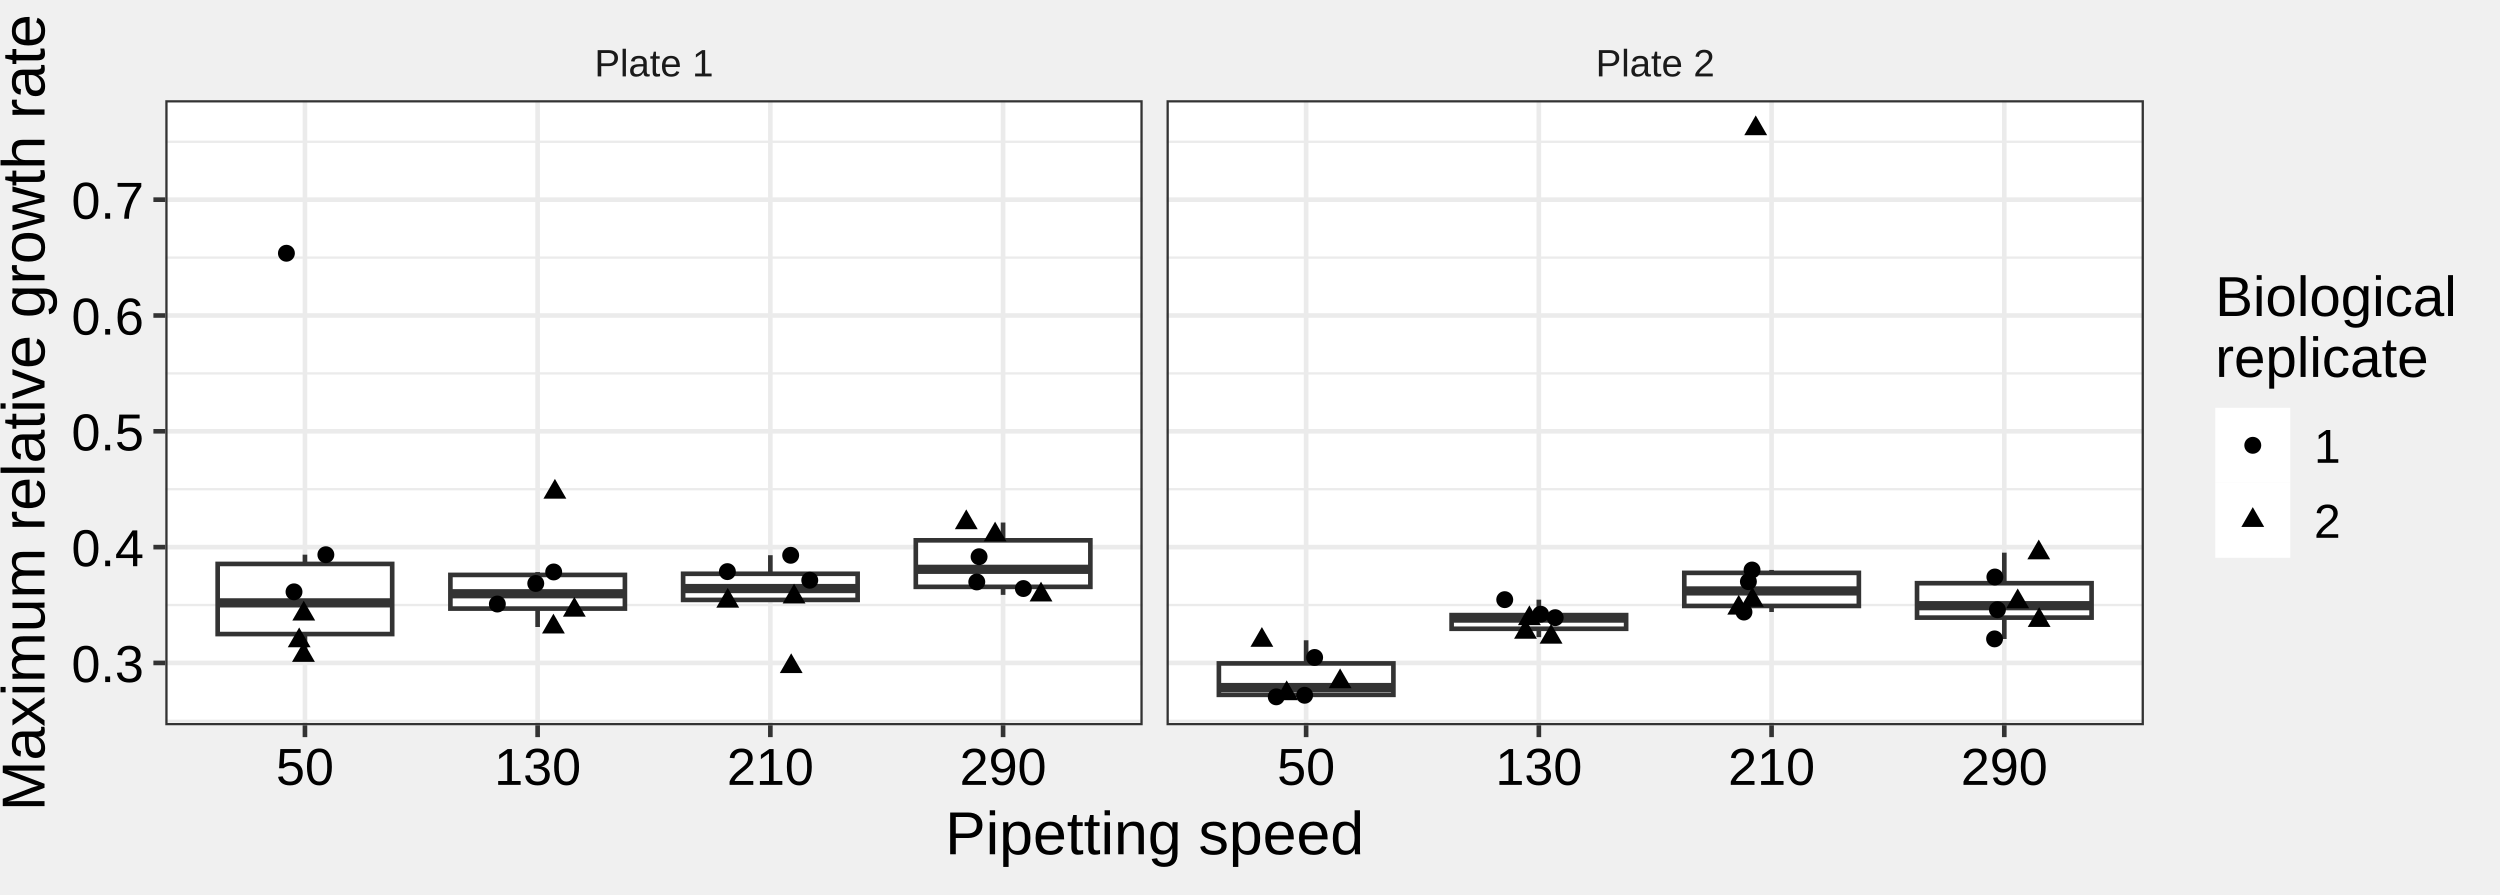
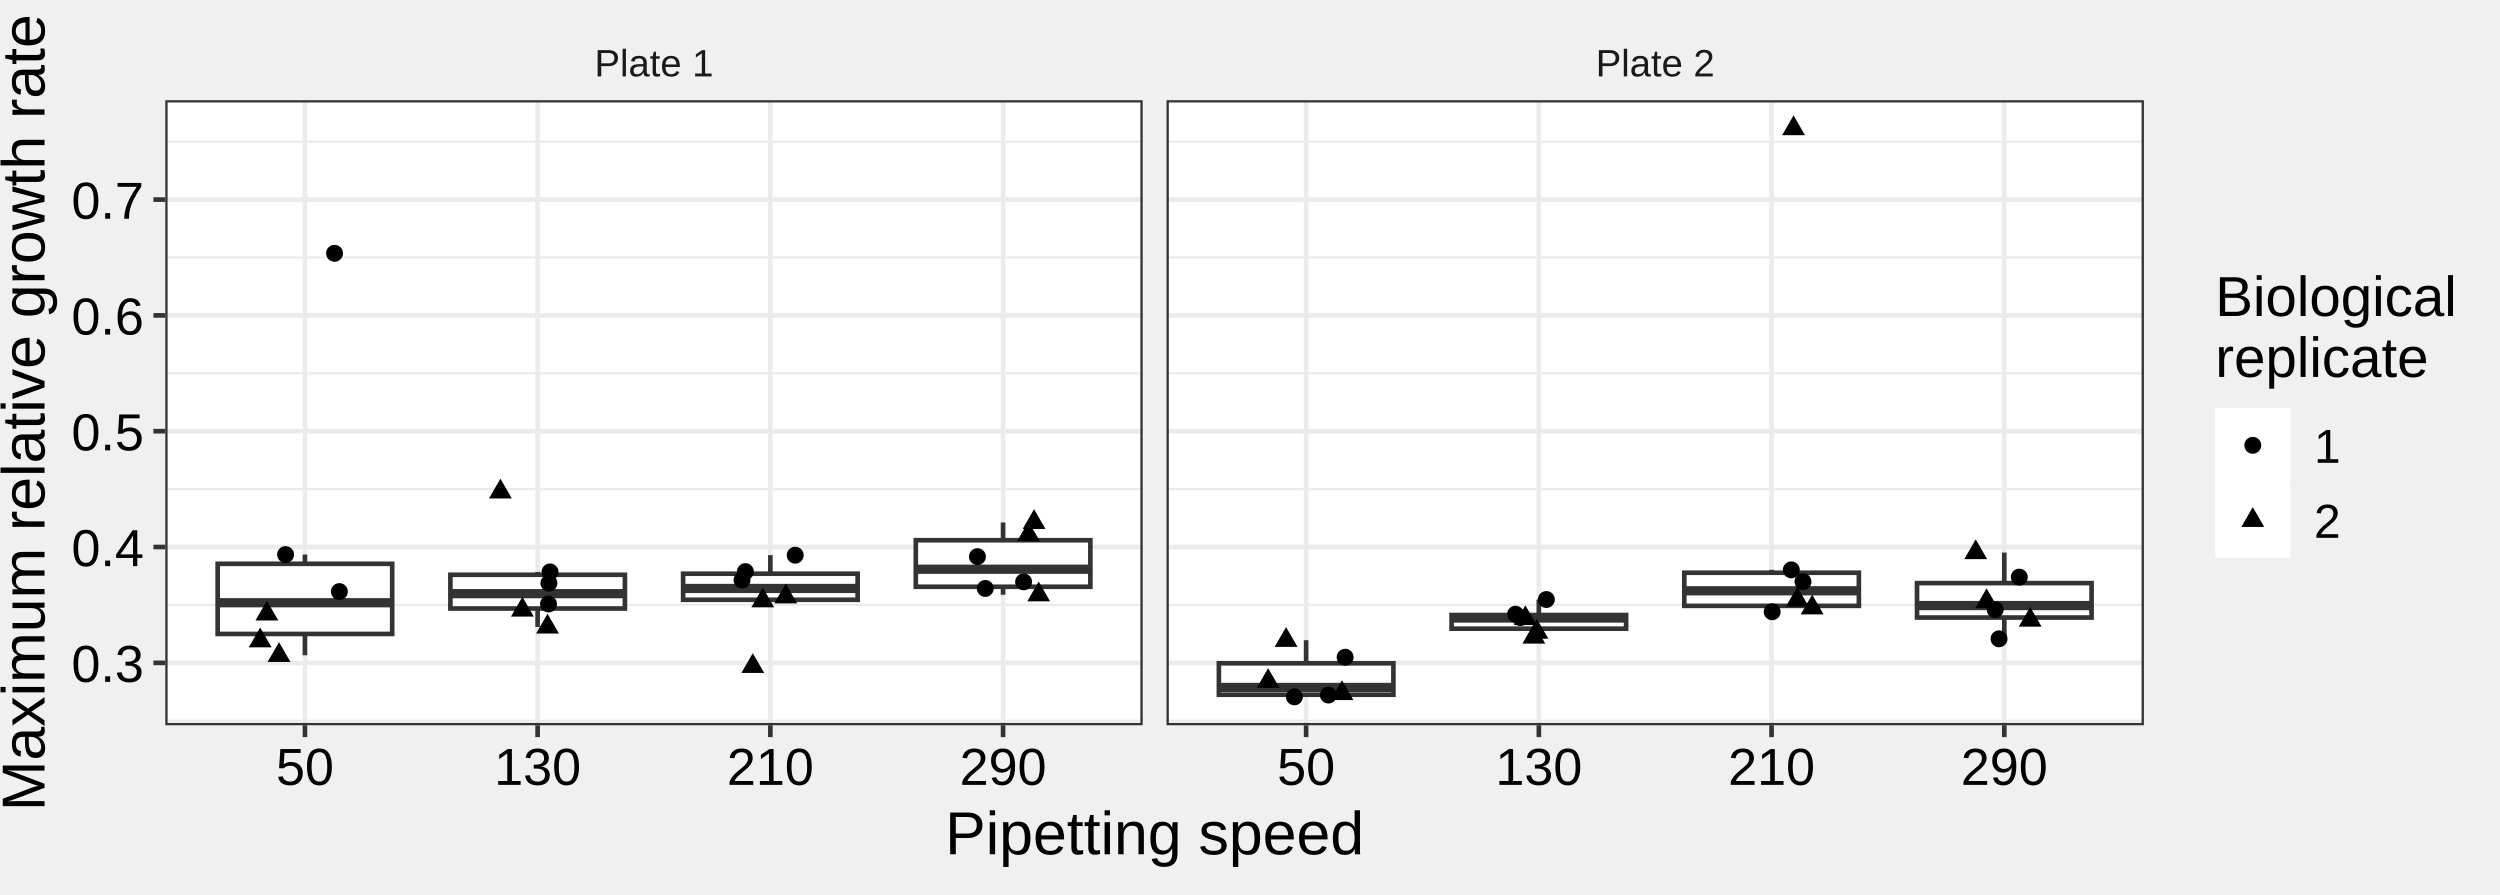
<svg xmlns="http://www.w3.org/2000/svg" class="svglite" width="576.00pt" height="206.00pt" viewBox="0 0 576.00 206.00">
  <defs>
    <style type="text/css">
    .svglite line, .svglite polyline, .svglite polygon, .svglite path, .svglite rect, .svglite circle {
      fill: none;
      stroke: #000000;
      stroke-linecap: round;
      stroke-linejoin: round;
      stroke-miterlimit: 10.00;
    }
    .svglite text {
      white-space: pre;
    }
  </style>
  </defs>
  <rect width="100%" height="100%" style="stroke: none; fill: none;" />
  <defs>
    <clipPath id="cpMC4wMHw1NzYuMDB8MC4wMHwyMDYuMDA=">
      <rect x="0.00" y="0.00" width="576.00" height="206.00" />
    </clipPath>
  </defs>
  <g clip-path="url(#cpMC4wMHw1NzYuMDB8MC4wMHwyMDYuMDA=)">
</g>
  <defs>
    <clipPath id="cpMzguMDh8MjYzLjI4fDIzLjA4fDE2Ny4xMA==">
      <rect x="38.08" y="23.08" width="225.20" height="144.02" />
    </clipPath>
  </defs>
  <g clip-path="url(#cpMzguMDh8MjYzLjI4fDIzLjA4fDE2Ny4xMA==)">
    <rect x="38.08" y="23.08" width="225.20" height="144.02" style="stroke-width: 1.07; stroke: none; fill: #FFFFFF;" />
-     <polyline points="38.08,166.08 263.28,166.08 " style="stroke-width: 0.53; stroke: #EBEBEB; stroke-linecap: butt;" />
-     <polyline points="38.08,139.40 263.28,139.40 " style="stroke-width: 0.53; stroke: #EBEBEB; stroke-linecap: butt;" />
-     <polyline points="38.08,112.71 263.28,112.71 " style="stroke-width: 0.53; stroke: #EBEBEB; stroke-linecap: butt;" />
-     <polyline points="38.08,86.03 263.28,86.03 " style="stroke-width: 0.53; stroke: #EBEBEB; stroke-linecap: butt;" />
-     <polyline points="38.08,59.35 263.28,59.35 " style="stroke-width: 0.53; stroke: #EBEBEB; stroke-linecap: butt;" />
-     <polyline points="38.08,32.66 263.28,32.66 " style="stroke-width: 0.53; stroke: #EBEBEB; stroke-linecap: butt;" />
-     <polyline points="38.08,152.74 263.28,152.74 " style="stroke-width: 1.07; stroke: #EBEBEB; stroke-linecap: butt;" />
-     <polyline points="38.08,126.06 263.28,126.06 " style="stroke-width: 1.07; stroke: #EBEBEB; stroke-linecap: butt;" />
-     <polyline points="38.08,99.37 263.28,99.37 " style="stroke-width: 1.07; stroke: #EBEBEB; stroke-linecap: butt;" />
-     <polyline points="38.08,72.69 263.28,72.69 " style="stroke-width: 1.07; stroke: #EBEBEB; stroke-linecap: butt;" />
-     <polyline points="38.08,46.00 263.28,46.00 " style="stroke-width: 1.07; stroke: #EBEBEB; stroke-linecap: butt;" />
+     <polyline points="38.08,166.06 263.28,166.06 " style="stroke-width: 0.53; stroke: #EBEBEB; stroke-linecap: butt;" />
+     <polyline points="38.08,139.37 263.28,139.37 " style="stroke-width: 0.53; stroke: #EBEBEB; stroke-linecap: butt;" />
+     <polyline points="38.08,112.69 263.28,112.69 " style="stroke-width: 0.53; stroke: #EBEBEB; stroke-linecap: butt;" />
+     <polyline points="38.08,86.01 263.28,86.01 " style="stroke-width: 0.53; stroke: #EBEBEB; stroke-linecap: butt;" />
+     <polyline points="38.08,59.33 263.28,59.33 " style="stroke-width: 0.53; stroke: #EBEBEB; stroke-linecap: butt;" />
+     <polyline points="38.08,32.65 263.28,32.65 " style="stroke-width: 0.53; stroke: #EBEBEB; stroke-linecap: butt;" />
+     <polyline points="38.08,152.72 263.28,152.72 " style="stroke-width: 1.07; stroke: #EBEBEB; stroke-linecap: butt;" />
+     <polyline points="38.08,126.03 263.28,126.03 " style="stroke-width: 1.07; stroke: #EBEBEB; stroke-linecap: butt;" />
+     <polyline points="38.08,99.35 263.28,99.35 " style="stroke-width: 1.07; stroke: #EBEBEB; stroke-linecap: butt;" />
+     <polyline points="38.08,72.67 263.28,72.67 " style="stroke-width: 1.07; stroke: #EBEBEB; stroke-linecap: butt;" />
+     <polyline points="38.08,45.99 263.28,45.99 " style="stroke-width: 1.07; stroke: #EBEBEB; stroke-linecap: butt;" />
    <polyline points="70.26,167.10 70.26,23.08 " style="stroke-width: 1.07; stroke: #EBEBEB; stroke-linecap: butt;" />
    <polyline points="123.87,167.10 123.87,23.08 " style="stroke-width: 1.07; stroke: #EBEBEB; stroke-linecap: butt;" />
    <polyline points="177.49,167.10 177.49,23.08 " style="stroke-width: 1.07; stroke: #EBEBEB; stroke-linecap: butt;" />
    <polyline points="231.11,167.10 231.11,23.08 " style="stroke-width: 1.07; stroke: #EBEBEB; stroke-linecap: butt;" />
-     <line x1="70.26" y1="129.93" x2="70.26" y2="127.79" style="stroke-width: 1.07; stroke: #333333; stroke-linecap: butt;" />
-     <line x1="70.26" y1="146.09" x2="70.26" y2="150.99" style="stroke-width: 1.07; stroke: #333333; stroke-linecap: butt;" />
-     <polygon points="50.15,129.93 50.15,146.09 90.36,146.09 90.36,129.93 50.15,129.93 " style="stroke-width: 1.07; stroke: #333333; stroke-linecap: butt; stroke-linejoin: miter; fill: #FFFFFF;" />
-     <line x1="50.15" y1="138.90" x2="90.36" y2="138.90" style="stroke-width: 2.13; stroke: #333333; stroke-linecap: butt; stroke-linejoin: miter;" />
-     <line x1="123.87" y1="132.46" x2="123.87" y2="131.80" style="stroke-width: 1.07; stroke: #333333; stroke-linecap: butt;" />
-     <line x1="123.87" y1="140.22" x2="123.87" y2="144.46" style="stroke-width: 1.07; stroke: #333333; stroke-linecap: butt;" />
-     <polygon points="103.77,132.46 103.77,140.22 143.98,140.22 143.98,132.46 103.77,132.46 " style="stroke-width: 1.07; stroke: #333333; stroke-linecap: butt; stroke-linejoin: miter; fill: #FFFFFF;" />
-     <line x1="103.77" y1="136.80" x2="143.98" y2="136.80" style="stroke-width: 2.13; stroke: #333333; stroke-linecap: butt; stroke-linejoin: miter;" />
-     <line x1="177.49" y1="132.20" x2="177.49" y2="127.92" style="stroke-width: 1.07; stroke: #333333; stroke-linecap: butt;" />
-     <line x1="177.49" y1="138.22" x2="177.49" y2="138.45" style="stroke-width: 1.07; stroke: #333333; stroke-linecap: butt;" />
-     <polygon points="157.39,132.20 157.39,138.22 197.60,138.22 197.60,132.20 157.39,132.20 " style="stroke-width: 1.07; stroke: #333333; stroke-linecap: butt; stroke-linejoin: miter; fill: #FFFFFF;" />
-     <line x1="157.39" y1="135.60" x2="197.60" y2="135.60" style="stroke-width: 2.13; stroke: #333333; stroke-linecap: butt; stroke-linejoin: miter;" />
-     <line x1="231.11" y1="124.49" x2="231.11" y2="120.39" style="stroke-width: 1.07; stroke: #333333; stroke-linecap: butt;" />
-     <line x1="231.11" y1="135.21" x2="231.11" y2="137.05" style="stroke-width: 1.07; stroke: #333333; stroke-linecap: butt;" />
-     <polygon points="211.00,124.49 211.00,135.21 251.22,135.21 251.22,124.49 211.00,124.49 " style="stroke-width: 1.07; stroke: #333333; stroke-linecap: butt; stroke-linejoin: miter; fill: #FFFFFF;" />
-     <line x1="211.00" y1="131.17" x2="251.22" y2="131.17" style="stroke-width: 2.13; stroke: #333333; stroke-linecap: butt; stroke-linejoin: miter;" />
-     <circle cx="225.05" cy="134.08" r="1.95" style="stroke-width: 0.71; stroke: none; fill: #000000;" />
-     <polygon points="222.63,117.36 225.26,121.92 220.00,121.92 " style="stroke-width: 0.71; stroke: none; fill: #000000;" />
-     <circle cx="235.79" cy="135.60" r="1.95" style="stroke-width: 0.71; stroke: none; fill: #000000;" />
-     <polygon points="229.27,120.18 231.90,124.74 226.64,124.74 " style="stroke-width: 0.71; stroke: none; fill: #000000;" />
-     <circle cx="225.58" cy="128.27" r="1.95" style="stroke-width: 0.71; stroke: none; fill: #000000;" />
-     <polygon points="239.85,134.01 242.48,138.57 237.22,138.57 " style="stroke-width: 0.71; stroke: none; fill: #000000;" />
-     <circle cx="186.57" cy="133.69" r="1.95" style="stroke-width: 0.71; stroke: none; fill: #000000;" />
-     <polygon points="182.95,134.48 185.58,139.04 180.32,139.04 " style="stroke-width: 0.71; stroke: none; fill: #000000;" />
-     <circle cx="167.59" cy="131.70" r="1.95" style="stroke-width: 0.71; stroke: none; fill: #000000;" />
-     <polygon points="182.29,150.52 184.93,155.08 179.66,155.08 " style="stroke-width: 0.71; stroke: none; fill: #000000;" />
-     <circle cx="182.17" cy="127.94" r="1.95" style="stroke-width: 0.71; stroke: none; fill: #000000;" />
-     <polygon points="167.67,135.44 170.30,140.00 165.04,140.00 " style="stroke-width: 0.71; stroke: none; fill: #000000;" />
-     <circle cx="123.44" cy="134.43" r="1.95" style="stroke-width: 0.71; stroke: none; fill: #000000;" />
-     <polygon points="127.85,110.33 130.48,114.89 125.21,114.89 " style="stroke-width: 0.71; stroke: none; fill: #000000;" />
-     <circle cx="114.59" cy="139.17" r="1.95" style="stroke-width: 0.71; stroke: none; fill: #000000;" />
-     <polygon points="127.51,141.39 130.14,145.95 124.88,145.95 " style="stroke-width: 0.71; stroke: none; fill: #000000;" />
-     <circle cx="127.57" cy="131.78" r="1.95" style="stroke-width: 0.71; stroke: none; fill: #000000;" />
-     <polygon points="132.33,137.52 134.96,142.08 129.70,142.08 " style="stroke-width: 0.71; stroke: none; fill: #000000;" />
-     <circle cx="75.08" cy="127.81" r="1.95" style="stroke-width: 0.71; stroke: none; fill: #000000;" />
-     <polygon points="69.92,147.93 72.55,152.49 67.28,152.49 " style="stroke-width: 0.71; stroke: none; fill: #000000;" />
-     <circle cx="67.74" cy="136.36" r="1.95" style="stroke-width: 0.71; stroke: none; fill: #000000;" />
-     <polygon points="69.98,138.41 72.62,142.97 67.35,142.97 " style="stroke-width: 0.71; stroke: none; fill: #000000;" />
-     <circle cx="65.99" cy="58.35" r="1.95" style="stroke-width: 0.71; stroke: none; fill: #000000;" />
-     <polygon points="68.93,144.57 71.56,149.13 66.30,149.13 " style="stroke-width: 0.71; stroke: none; fill: #000000;" />
+     <line x1="70.26" y1="129.90" x2="70.26" y2="127.77" style="stroke-width: 1.07; stroke: #333333; stroke-linecap: butt;" />
+     <line x1="70.26" y1="146.06" x2="70.26" y2="150.97" style="stroke-width: 1.07; stroke: #333333; stroke-linecap: butt;" />
+     <polygon points="50.15,129.90 50.15,146.06 90.36,146.06 90.36,129.90 50.15,129.90 " style="stroke-width: 1.07; stroke: #333333; stroke-linecap: butt; stroke-linejoin: miter; fill: #FFFFFF;" />
+     <line x1="50.15" y1="138.87" x2="90.36" y2="138.87" style="stroke-width: 2.13; stroke: #333333; stroke-linecap: butt; stroke-linejoin: miter;" />
+     <line x1="123.87" y1="132.43" x2="123.87" y2="131.78" style="stroke-width: 1.07; stroke: #333333; stroke-linecap: butt;" />
+     <line x1="123.87" y1="140.20" x2="123.87" y2="144.44" style="stroke-width: 1.07; stroke: #333333; stroke-linecap: butt;" />
+     <polygon points="103.77,132.43 103.77,140.20 143.98,140.20 143.98,132.43 103.77,132.43 " style="stroke-width: 1.07; stroke: #333333; stroke-linecap: butt; stroke-linejoin: miter; fill: #FFFFFF;" />
+     <line x1="103.77" y1="136.78" x2="143.98" y2="136.78" style="stroke-width: 2.13; stroke: #333333; stroke-linecap: butt; stroke-linejoin: miter;" />
+     <line x1="177.49" y1="132.18" x2="177.49" y2="127.90" style="stroke-width: 1.07; stroke: #333333; stroke-linecap: butt;" />
+     <line x1="177.49" y1="138.19" x2="177.49" y2="138.43" style="stroke-width: 1.07; stroke: #333333; stroke-linecap: butt;" />
+     <polygon points="157.39,132.18 157.39,138.19 197.60,138.19 197.60,132.18 157.39,132.18 " style="stroke-width: 1.07; stroke: #333333; stroke-linecap: butt; stroke-linejoin: miter; fill: #FFFFFF;" />
+     <line x1="157.39" y1="135.58" x2="197.60" y2="135.58" style="stroke-width: 2.13; stroke: #333333; stroke-linecap: butt; stroke-linejoin: miter;" />
+     <line x1="231.11" y1="124.47" x2="231.11" y2="120.37" style="stroke-width: 1.07; stroke: #333333; stroke-linecap: butt;" />
+     <line x1="231.11" y1="135.19" x2="231.11" y2="137.03" style="stroke-width: 1.07; stroke: #333333; stroke-linecap: butt;" />
+     <polygon points="211.00,124.47 211.00,135.19 251.22,135.19 251.22,124.47 211.00,124.47 " style="stroke-width: 1.07; stroke: #333333; stroke-linecap: butt; stroke-linejoin: miter; fill: #FFFFFF;" />
+     <line x1="211.00" y1="131.15" x2="251.22" y2="131.15" style="stroke-width: 2.13; stroke: #333333; stroke-linecap: butt; stroke-linejoin: miter;" />
+     <circle cx="235.84" cy="134.06" r="1.95" style="stroke-width: 0.71; stroke: none; fill: #000000;" />
+     <polygon points="238.25,117.32 240.88,121.88 235.62,121.88 " style="stroke-width: 0.71; stroke: none; fill: #000000;" />
+     <circle cx="227.01" cy="135.58" r="1.95" style="stroke-width: 0.71; stroke: none; fill: #000000;" />
+     <polygon points="236.96,120.15 239.59,124.71 234.33,124.71 " style="stroke-width: 0.71; stroke: none; fill: #000000;" />
+     <circle cx="225.20" cy="128.25" r="1.95" style="stroke-width: 0.71; stroke: none; fill: #000000;" />
+     <polygon points="239.31,133.99 241.94,138.55 236.68,138.55 " style="stroke-width: 0.71; stroke: none; fill: #000000;" />
+     <circle cx="170.96" cy="133.65" r="1.95" style="stroke-width: 0.71; stroke: none; fill: #000000;" />
+     <polygon points="181.03,134.47 183.66,139.03 178.40,139.03 " style="stroke-width: 0.71; stroke: none; fill: #000000;" />
+     <circle cx="171.74" cy="131.70" r="1.95" style="stroke-width: 0.71; stroke: none; fill: #000000;" />
+     <polygon points="173.44,150.49 176.07,155.05 170.81,155.05 " style="stroke-width: 0.71; stroke: none; fill: #000000;" />
+     <circle cx="183.22" cy="127.92" r="1.95" style="stroke-width: 0.71; stroke: none; fill: #000000;" />
+     <polygon points="175.74,135.37 178.38,139.93 173.11,139.93 " style="stroke-width: 0.71; stroke: none; fill: #000000;" />
+     <circle cx="126.47" cy="134.36" r="1.95" style="stroke-width: 0.71; stroke: none; fill: #000000;" />
+     <polygon points="115.30,110.29 117.93,114.85 112.66,114.85 " style="stroke-width: 0.71; stroke: none; fill: #000000;" />
+     <circle cx="126.38" cy="139.16" r="1.95" style="stroke-width: 0.71; stroke: none; fill: #000000;" />
+     <polygon points="126.15,141.40 128.78,145.96 123.52,145.96 " style="stroke-width: 0.71; stroke: none; fill: #000000;" />
+     <circle cx="126.73" cy="131.77" r="1.95" style="stroke-width: 0.71; stroke: none; fill: #000000;" />
+     <polygon points="120.37,137.50 123.00,142.06 117.73,142.06 " style="stroke-width: 0.71; stroke: none; fill: #000000;" />
+     <circle cx="65.80" cy="127.78" r="1.95" style="stroke-width: 0.71; stroke: none; fill: #000000;" />
+     <polygon points="64.29,147.95 66.92,152.51 61.65,152.51 " style="stroke-width: 0.71; stroke: none; fill: #000000;" />
+     <circle cx="78.19" cy="136.30" r="1.95" style="stroke-width: 0.71; stroke: none; fill: #000000;" />
+     <polygon points="61.49,138.40 64.12,142.96 58.86,142.96 " style="stroke-width: 0.71; stroke: none; fill: #000000;" />
+     <circle cx="77.08" cy="58.36" r="1.95" style="stroke-width: 0.71; stroke: none; fill: #000000;" />
+     <polygon points="59.95,144.58 62.58,149.14 57.32,149.14 " style="stroke-width: 0.71; stroke: none; fill: #000000;" />
    <rect x="38.08" y="23.08" width="225.20" height="144.02" style="stroke-width: 1.07; stroke: #333333;" />
  </g>
  <g clip-path="url(#cpMC4wMHw1NzYuMDB8MC4wMHwyMDYuMDA=)">
</g>
  <defs>
    <clipPath id="cpMjY4Ljc2fDQ5My45NnwyMy4wOHwxNjcuMTA=">
      <rect x="268.76" y="23.08" width="225.20" height="144.02" />
    </clipPath>
  </defs>
  <g clip-path="url(#cpMjY4Ljc2fDQ5My45NnwyMy4wOHwxNjcuMTA=)">
    <rect x="268.76" y="23.08" width="225.20" height="144.02" style="stroke-width: 1.07; stroke: none; fill: #FFFFFF;" />
-     <polyline points="268.76,166.08 493.96,166.08 " style="stroke-width: 0.53; stroke: #EBEBEB; stroke-linecap: butt;" />
-     <polyline points="268.76,139.40 493.96,139.40 " style="stroke-width: 0.53; stroke: #EBEBEB; stroke-linecap: butt;" />
-     <polyline points="268.76,112.71 493.96,112.71 " style="stroke-width: 0.53; stroke: #EBEBEB; stroke-linecap: butt;" />
-     <polyline points="268.76,86.03 493.96,86.03 " style="stroke-width: 0.53; stroke: #EBEBEB; stroke-linecap: butt;" />
-     <polyline points="268.76,59.35 493.96,59.35 " style="stroke-width: 0.53; stroke: #EBEBEB; stroke-linecap: butt;" />
-     <polyline points="268.76,32.66 493.96,32.66 " style="stroke-width: 0.53; stroke: #EBEBEB; stroke-linecap: butt;" />
-     <polyline points="268.76,152.74 493.96,152.74 " style="stroke-width: 1.07; stroke: #EBEBEB; stroke-linecap: butt;" />
-     <polyline points="268.76,126.06 493.96,126.06 " style="stroke-width: 1.07; stroke: #EBEBEB; stroke-linecap: butt;" />
-     <polyline points="268.76,99.37 493.96,99.37 " style="stroke-width: 1.07; stroke: #EBEBEB; stroke-linecap: butt;" />
-     <polyline points="268.76,72.69 493.96,72.69 " style="stroke-width: 1.07; stroke: #EBEBEB; stroke-linecap: butt;" />
-     <polyline points="268.76,46.00 493.96,46.00 " style="stroke-width: 1.07; stroke: #EBEBEB; stroke-linecap: butt;" />
+     <polyline points="268.76,166.06 493.96,166.06 " style="stroke-width: 0.53; stroke: #EBEBEB; stroke-linecap: butt;" />
+     <polyline points="268.76,139.37 493.96,139.37 " style="stroke-width: 0.53; stroke: #EBEBEB; stroke-linecap: butt;" />
+     <polyline points="268.76,112.69 493.96,112.69 " style="stroke-width: 0.53; stroke: #EBEBEB; stroke-linecap: butt;" />
+     <polyline points="268.76,86.01 493.96,86.01 " style="stroke-width: 0.53; stroke: #EBEBEB; stroke-linecap: butt;" />
+     <polyline points="268.76,59.33 493.96,59.33 " style="stroke-width: 0.53; stroke: #EBEBEB; stroke-linecap: butt;" />
+     <polyline points="268.76,32.65 493.96,32.65 " style="stroke-width: 0.53; stroke: #EBEBEB; stroke-linecap: butt;" />
+     <polyline points="268.76,152.72 493.96,152.72 " style="stroke-width: 1.07; stroke: #EBEBEB; stroke-linecap: butt;" />
+     <polyline points="268.76,126.03 493.96,126.03 " style="stroke-width: 1.07; stroke: #EBEBEB; stroke-linecap: butt;" />
+     <polyline points="268.76,99.35 493.96,99.35 " style="stroke-width: 1.07; stroke: #EBEBEB; stroke-linecap: butt;" />
+     <polyline points="268.76,72.67 493.96,72.67 " style="stroke-width: 1.07; stroke: #EBEBEB; stroke-linecap: butt;" />
+     <polyline points="268.76,45.99 493.96,45.99 " style="stroke-width: 1.07; stroke: #EBEBEB; stroke-linecap: butt;" />
    <polyline points="300.93,167.10 300.93,23.08 " style="stroke-width: 1.07; stroke: #EBEBEB; stroke-linecap: butt;" />
    <polyline points="354.55,167.10 354.55,23.08 " style="stroke-width: 1.07; stroke: #EBEBEB; stroke-linecap: butt;" />
    <polyline points="408.17,167.10 408.17,23.08 " style="stroke-width: 1.07; stroke: #EBEBEB; stroke-linecap: butt;" />
    <polyline points="461.79,167.10 461.79,23.08 " style="stroke-width: 1.07; stroke: #EBEBEB; stroke-linecap: butt;" />
-     <line x1="300.93" y1="152.85" x2="300.93" y2="147.52" style="stroke-width: 1.07; stroke: #333333; stroke-linecap: butt;" />
-     <line x1="300.93" y1="160.09" x2="300.93" y2="160.55" style="stroke-width: 1.07; stroke: #333333; stroke-linecap: butt;" />
-     <polygon points="280.83,152.85 280.83,160.09 321.04,160.09 321.04,152.85 280.83,152.85 " style="stroke-width: 1.07; stroke: #333333; stroke-linecap: butt; stroke-linejoin: miter; fill: #FFFFFF;" />
-     <line x1="280.83" y1="158.41" x2="321.04" y2="158.41" style="stroke-width: 2.13; stroke: #333333; stroke-linecap: butt; stroke-linejoin: miter;" />
-     <line x1="354.55" y1="141.72" x2="354.55" y2="138.17" style="stroke-width: 1.07; stroke: #333333; stroke-linecap: butt;" />
-     <line x1="354.55" y1="144.87" x2="354.55" y2="146.79" style="stroke-width: 1.07; stroke: #333333; stroke-linecap: butt;" />
-     <polygon points="334.45,141.72 334.45,144.87 374.66,144.87 374.66,141.72 334.45,141.72 " style="stroke-width: 1.07; stroke: #333333; stroke-linecap: butt; stroke-linejoin: miter; fill: #FFFFFF;" />
-     <line x1="334.45" y1="142.41" x2="374.66" y2="142.41" style="stroke-width: 2.13; stroke: #333333; stroke-linecap: butt; stroke-linejoin: miter;" />
-     <line x1="408.17" y1="131.99" x2="408.17" y2="131.31" style="stroke-width: 1.07; stroke: #333333; stroke-linecap: butt;" />
-     <line x1="408.17" y1="139.61" x2="408.17" y2="141.00" style="stroke-width: 1.07; stroke: #333333; stroke-linecap: butt;" />
-     <polygon points="388.06,131.99 388.06,139.61 428.28,139.61 428.28,131.99 388.06,131.99 " style="stroke-width: 1.07; stroke: #333333; stroke-linecap: butt; stroke-linejoin: miter; fill: #FFFFFF;" />
-     <line x1="388.06" y1="136.15" x2="428.28" y2="136.15" style="stroke-width: 2.13; stroke: #333333; stroke-linecap: butt; stroke-linejoin: miter;" />
-     <line x1="461.79" y1="134.37" x2="461.79" y2="127.34" style="stroke-width: 1.07; stroke: #333333; stroke-linecap: butt;" />
-     <line x1="461.79" y1="142.30" x2="461.79" y2="147.23" style="stroke-width: 1.07; stroke: #333333; stroke-linecap: butt;" />
-     <polygon points="441.68,134.37 441.68,142.30 481.90,142.30 481.90,134.37 441.68,134.37 " style="stroke-width: 1.07; stroke: #333333; stroke-linecap: butt; stroke-linejoin: miter; fill: #FFFFFF;" />
-     <line x1="441.68" y1="139.55" x2="481.90" y2="139.55" style="stroke-width: 2.13; stroke: #333333; stroke-linecap: butt; stroke-linejoin: miter;" />
-     <polygon points="296.45,156.76 299.08,161.32 293.82,161.32 " style="stroke-width: 0.71; stroke: none; fill: #000000;" />
-     <circle cx="302.89" cy="151.48" r="1.95" style="stroke-width: 0.71; stroke: none; fill: #000000;" />
-     <polygon points="290.74,144.47 293.37,149.03 288.10,149.03 " style="stroke-width: 0.71; stroke: none; fill: #000000;" />
-     <circle cx="300.59" cy="160.19" r="1.95" style="stroke-width: 0.71; stroke: none; fill: #000000;" />
-     <polygon points="308.76,154.00 311.40,158.56 306.13,158.56 " style="stroke-width: 0.71; stroke: none; fill: #000000;" />
-     <circle cx="294.05" cy="160.55" r="1.95" style="stroke-width: 0.71; stroke: none; fill: #000000;" />
-     <polygon points="351.47,142.61 354.10,147.17 348.84,147.17 " style="stroke-width: 0.71; stroke: none; fill: #000000;" />
-     <circle cx="346.69" cy="138.16" r="1.95" style="stroke-width: 0.71; stroke: none; fill: #000000;" />
-     <polygon points="357.37,143.74 360.00,148.30 354.73,148.30 " style="stroke-width: 0.71; stroke: none; fill: #000000;" />
-     <circle cx="354.96" cy="141.51" r="1.95" style="stroke-width: 0.71; stroke: none; fill: #000000;" />
-     <polygon points="352.37,139.47 355.01,144.03 349.74,144.03 " style="stroke-width: 0.71; stroke: none; fill: #000000;" />
-     <circle cx="358.32" cy="142.31" r="1.95" style="stroke-width: 0.71; stroke: none; fill: #000000;" />
-     <polygon points="400.60,137.04 403.24,141.60 397.97,141.60 " style="stroke-width: 0.71; stroke: none; fill: #000000;" />
-     <circle cx="402.83" cy="134.01" r="1.95" style="stroke-width: 0.71; stroke: none; fill: #000000;" />
-     <polygon points="404.52,26.59 407.15,31.15 401.88,31.15 " style="stroke-width: 0.71; stroke: none; fill: #000000;" />
-     <circle cx="403.67" cy="131.33" r="1.95" style="stroke-width: 0.71; stroke: none; fill: #000000;" />
-     <polygon points="403.75,135.24 406.38,139.80 401.12,139.80 " style="stroke-width: 0.71; stroke: none; fill: #000000;" />
-     <circle cx="401.81" cy="141.02" r="1.95" style="stroke-width: 0.71; stroke: none; fill: #000000;" />
-     <polygon points="469.82,139.89 472.45,144.45 467.19,144.45 " style="stroke-width: 0.71; stroke: none; fill: #000000;" />
-     <circle cx="460.21" cy="140.48" r="1.95" style="stroke-width: 0.71; stroke: none; fill: #000000;" />
-     <polygon points="464.88,135.58 467.51,140.14 462.24,140.14 " style="stroke-width: 0.71; stroke: none; fill: #000000;" />
-     <circle cx="459.55" cy="147.20" r="1.95" style="stroke-width: 0.71; stroke: none; fill: #000000;" />
-     <polygon points="469.73,124.31 472.36,128.87 467.10,128.87 " style="stroke-width: 0.71; stroke: none; fill: #000000;" />
-     <circle cx="459.62" cy="132.94" r="1.95" style="stroke-width: 0.71; stroke: none; fill: #000000;" />
+     <line x1="300.93" y1="152.82" x2="300.93" y2="147.50" style="stroke-width: 1.07; stroke: #333333; stroke-linecap: butt;" />
+     <line x1="300.93" y1="160.07" x2="300.93" y2="160.53" style="stroke-width: 1.07; stroke: #333333; stroke-linecap: butt;" />
+     <polygon points="280.83,152.82 280.83,160.07 321.04,160.07 321.04,152.82 280.83,152.82 " style="stroke-width: 1.07; stroke: #333333; stroke-linecap: butt; stroke-linejoin: miter; fill: #FFFFFF;" />
+     <line x1="280.83" y1="158.39" x2="321.04" y2="158.39" style="stroke-width: 2.13; stroke: #333333; stroke-linecap: butt; stroke-linejoin: miter;" />
+     <line x1="354.55" y1="141.70" x2="354.55" y2="138.14" style="stroke-width: 1.07; stroke: #333333; stroke-linecap: butt;" />
+     <line x1="354.55" y1="144.85" x2="354.55" y2="146.77" style="stroke-width: 1.07; stroke: #333333; stroke-linecap: butt;" />
+     <polygon points="334.45,141.70 334.45,144.85 374.66,144.85 374.66,141.70 334.45,141.70 " style="stroke-width: 1.07; stroke: #333333; stroke-linecap: butt; stroke-linejoin: miter; fill: #FFFFFF;" />
+     <line x1="334.45" y1="142.39" x2="374.66" y2="142.39" style="stroke-width: 2.13; stroke: #333333; stroke-linecap: butt; stroke-linejoin: miter;" />
+     <line x1="408.17" y1="131.96" x2="408.17" y2="131.28" style="stroke-width: 1.07; stroke: #333333; stroke-linecap: butt;" />
+     <line x1="408.17" y1="139.59" x2="408.17" y2="140.97" style="stroke-width: 1.07; stroke: #333333; stroke-linecap: butt;" />
+     <polygon points="388.06,131.96 388.06,139.59 428.28,139.59 428.28,131.96 388.06,131.96 " style="stroke-width: 1.07; stroke: #333333; stroke-linecap: butt; stroke-linejoin: miter; fill: #FFFFFF;" />
+     <line x1="388.06" y1="136.12" x2="428.28" y2="136.12" style="stroke-width: 2.13; stroke: #333333; stroke-linecap: butt; stroke-linejoin: miter;" />
+     <line x1="461.79" y1="134.35" x2="461.79" y2="127.32" style="stroke-width: 1.07; stroke: #333333; stroke-linecap: butt;" />
+     <line x1="461.79" y1="142.28" x2="461.79" y2="147.20" style="stroke-width: 1.07; stroke: #333333; stroke-linecap: butt;" />
+     <polygon points="441.68,134.35 441.68,142.28 481.90,142.28 481.90,134.35 441.68,134.35 " style="stroke-width: 1.07; stroke: #333333; stroke-linecap: butt; stroke-linejoin: miter; fill: #FFFFFF;" />
+     <line x1="441.68" y1="139.52" x2="481.90" y2="139.52" style="stroke-width: 2.13; stroke: #333333; stroke-linecap: butt; stroke-linejoin: miter;" />
+     <polygon points="309.19,156.74 311.82,161.30 306.55,161.30 " style="stroke-width: 0.71; stroke: none; fill: #000000;" />
+     <circle cx="309.92" cy="151.43" r="1.95" style="stroke-width: 0.71; stroke: none; fill: #000000;" />
+     <polygon points="296.31,144.48 298.95,149.04 293.68,149.04 " style="stroke-width: 0.71; stroke: none; fill: #000000;" />
+     <circle cx="306.06" cy="160.14" r="1.95" style="stroke-width: 0.71; stroke: none; fill: #000000;" />
+     <polygon points="292.18,153.94 294.81,158.50 289.55,158.50 " style="stroke-width: 0.71; stroke: none; fill: #000000;" />
+     <circle cx="298.23" cy="160.55" r="1.95" style="stroke-width: 0.71; stroke: none; fill: #000000;" />
+     <polygon points="354.11,142.61 356.75,147.17 351.48,147.17 " style="stroke-width: 0.71; stroke: none; fill: #000000;" />
+     <circle cx="356.28" cy="138.13" r="1.95" style="stroke-width: 0.71; stroke: none; fill: #000000;" />
+     <polygon points="353.40,143.73 356.03,148.29 350.77,148.29 " style="stroke-width: 0.71; stroke: none; fill: #000000;" />
+     <circle cx="349.18" cy="141.51" r="1.95" style="stroke-width: 0.71; stroke: none; fill: #000000;" />
+     <polygon points="351.44,139.46 354.07,144.02 348.81,144.02 " style="stroke-width: 0.71; stroke: none; fill: #000000;" />
+     <circle cx="350.29" cy="142.29" r="1.95" style="stroke-width: 0.71; stroke: none; fill: #000000;" />
+     <polygon points="417.53,136.99 420.16,141.55 414.89,141.55 " style="stroke-width: 0.71; stroke: none; fill: #000000;" />
+     <circle cx="415.41" cy="134.02" r="1.95" style="stroke-width: 0.71; stroke: none; fill: #000000;" />
+     <polygon points="413.24,26.59 415.87,31.15 410.60,31.15 " style="stroke-width: 0.71; stroke: none; fill: #000000;" />
+     <circle cx="412.72" cy="131.30" r="1.95" style="stroke-width: 0.71; stroke: none; fill: #000000;" />
+     <polygon points="414.09,135.19 416.73,139.75 411.46,139.75 " style="stroke-width: 0.71; stroke: none; fill: #000000;" />
+     <circle cx="408.31" cy="140.95" r="1.95" style="stroke-width: 0.71; stroke: none; fill: #000000;" />
+     <polygon points="467.75,139.83 470.38,144.39 465.11,144.39 " style="stroke-width: 0.71; stroke: none; fill: #000000;" />
+     <circle cx="459.68" cy="140.45" r="1.95" style="stroke-width: 0.71; stroke: none; fill: #000000;" />
+     <polygon points="457.71,135.55 460.35,140.11 455.08,140.11 " style="stroke-width: 0.71; stroke: none; fill: #000000;" />
+     <circle cx="460.58" cy="147.18" r="1.95" style="stroke-width: 0.71; stroke: none; fill: #000000;" />
+     <polygon points="455.21,124.27 457.84,128.83 452.57,128.83 " style="stroke-width: 0.71; stroke: none; fill: #000000;" />
+     <circle cx="465.25" cy="132.97" r="1.95" style="stroke-width: 0.71; stroke: none; fill: #000000;" />
    <rect x="268.76" y="23.08" width="225.20" height="144.02" style="stroke-width: 1.07; stroke: #333333;" />
  </g>
  <g clip-path="url(#cpMC4wMHw1NzYuMDB8MC4wMHwyMDYuMDA=)">
</g>
  <defs>
    <clipPath id="cpMzguMDh8MjYzLjI4fDUuNjd8MjMuMDg=">
      <rect x="38.08" y="5.67" width="225.20" height="17.41" />
    </clipPath>
  </defs>
  <g clip-path="url(#cpMzguMDh8MjYzLjI4fDUuNjd8MjMuMDg=)">
    <text x="150.68" y="17.60" text-anchor="middle" style="font-size: 8.80px;fill: #1A1A1A; font-family: &quot;Liberation Sans&quot;;" textLength="28.07px" lengthAdjust="spacingAndGlyphs">Plate 1</text>
  </g>
  <g clip-path="url(#cpMC4wMHw1NzYuMDB8MC4wMHwyMDYuMDA=)">
</g>
  <defs>
    <clipPath id="cpMjY4Ljc2fDQ5My45Nnw1LjY3fDIzLjA4">
      <rect x="268.76" y="5.67" width="225.20" height="17.41" />
    </clipPath>
  </defs>
  <g clip-path="url(#cpMjY4Ljc2fDQ5My45Nnw1LjY3fDIzLjA4)">
    <text x="381.36" y="17.60" text-anchor="middle" style="font-size: 8.80px;fill: #1A1A1A; font-family: &quot;Liberation Sans&quot;;" textLength="28.07px" lengthAdjust="spacingAndGlyphs">Plate 2</text>
  </g>
  <g clip-path="url(#cpMC4wMHw1NzYuMDB8MC4wMHwyMDYuMDA=)">
    <polyline points="70.26,169.84 70.26,167.10 " style="stroke-width: 1.07; stroke: #333333; stroke-linecap: butt;" />
    <polyline points="123.87,169.84 123.87,167.10 " style="stroke-width: 1.07; stroke: #333333; stroke-linecap: butt;" />
    <polyline points="177.49,169.84 177.49,167.10 " style="stroke-width: 1.07; stroke: #333333; stroke-linecap: butt;" />
    <polyline points="231.11,169.84 231.11,167.10 " style="stroke-width: 1.07; stroke: #333333; stroke-linecap: butt;" />
    <text x="70.26" y="180.83" text-anchor="middle" style="font-size: 12.00px; font-family: &quot;Liberation Sans&quot;;" textLength="13.32px" lengthAdjust="spacingAndGlyphs">50</text>
    <text x="123.87" y="180.83" text-anchor="middle" style="font-size: 12.00px; font-family: &quot;Liberation Sans&quot;;" textLength="19.98px" lengthAdjust="spacingAndGlyphs">130</text>
    <text x="177.49" y="180.83" text-anchor="middle" style="font-size: 12.00px; font-family: &quot;Liberation Sans&quot;;" textLength="19.98px" lengthAdjust="spacingAndGlyphs">210</text>
    <text x="231.11" y="180.83" text-anchor="middle" style="font-size: 12.00px; font-family: &quot;Liberation Sans&quot;;" textLength="19.98px" lengthAdjust="spacingAndGlyphs">290</text>
    <polyline points="300.93,169.84 300.93,167.10 " style="stroke-width: 1.07; stroke: #333333; stroke-linecap: butt;" />
    <polyline points="354.55,169.84 354.55,167.10 " style="stroke-width: 1.07; stroke: #333333; stroke-linecap: butt;" />
    <polyline points="408.17,169.84 408.17,167.10 " style="stroke-width: 1.07; stroke: #333333; stroke-linecap: butt;" />
    <polyline points="461.79,169.84 461.79,167.10 " style="stroke-width: 1.07; stroke: #333333; stroke-linecap: butt;" />
    <text x="300.93" y="180.83" text-anchor="middle" style="font-size: 12.00px; font-family: &quot;Liberation Sans&quot;;" textLength="13.32px" lengthAdjust="spacingAndGlyphs">50</text>
    <text x="354.55" y="180.83" text-anchor="middle" style="font-size: 12.00px; font-family: &quot;Liberation Sans&quot;;" textLength="19.98px" lengthAdjust="spacingAndGlyphs">130</text>
    <text x="408.17" y="180.83" text-anchor="middle" style="font-size: 12.00px; font-family: &quot;Liberation Sans&quot;;" textLength="19.98px" lengthAdjust="spacingAndGlyphs">210</text>
    <text x="461.79" y="180.83" text-anchor="middle" style="font-size: 12.00px; font-family: &quot;Liberation Sans&quot;;" textLength="19.98px" lengthAdjust="spacingAndGlyphs">290</text>
-     <text x="33.15" y="157.14" text-anchor="end" style="font-size: 12.00px; font-family: &quot;Liberation Sans&quot;;" textLength="16.65px" lengthAdjust="spacingAndGlyphs">0.3</text>
-     <text x="33.15" y="130.45" text-anchor="end" style="font-size: 12.00px; font-family: &quot;Liberation Sans&quot;;" textLength="16.65px" lengthAdjust="spacingAndGlyphs">0.4</text>
-     <text x="33.15" y="103.77" text-anchor="end" style="font-size: 12.00px; font-family: &quot;Liberation Sans&quot;;" textLength="16.65px" lengthAdjust="spacingAndGlyphs">0.5</text>
-     <text x="33.15" y="77.09" text-anchor="end" style="font-size: 12.00px; font-family: &quot;Liberation Sans&quot;;" textLength="16.65px" lengthAdjust="spacingAndGlyphs">0.6</text>
-     <text x="33.15" y="50.40" text-anchor="end" style="font-size: 12.00px; font-family: &quot;Liberation Sans&quot;;" textLength="16.65px" lengthAdjust="spacingAndGlyphs">0.7</text>
-     <polyline points="35.34,152.74 38.08,152.74 " style="stroke-width: 1.07; stroke: #333333; stroke-linecap: butt;" />
-     <polyline points="35.34,126.06 38.08,126.06 " style="stroke-width: 1.07; stroke: #333333; stroke-linecap: butt;" />
-     <polyline points="35.34,99.37 38.08,99.37 " style="stroke-width: 1.07; stroke: #333333; stroke-linecap: butt;" />
-     <polyline points="35.34,72.69 38.08,72.69 " style="stroke-width: 1.07; stroke: #333333; stroke-linecap: butt;" />
-     <polyline points="35.34,46.00 38.08,46.00 " style="stroke-width: 1.07; stroke: #333333; stroke-linecap: butt;" />
+     <text x="33.15" y="157.11" text-anchor="end" style="font-size: 12.00px; font-family: &quot;Liberation Sans&quot;;" textLength="16.65px" lengthAdjust="spacingAndGlyphs">0.3</text>
+     <text x="33.15" y="130.43" text-anchor="end" style="font-size: 12.00px; font-family: &quot;Liberation Sans&quot;;" textLength="16.65px" lengthAdjust="spacingAndGlyphs">0.4</text>
+     <text x="33.15" y="103.75" text-anchor="end" style="font-size: 12.00px; font-family: &quot;Liberation Sans&quot;;" textLength="16.65px" lengthAdjust="spacingAndGlyphs">0.5</text>
+     <text x="33.15" y="77.07" text-anchor="end" style="font-size: 12.00px; font-family: &quot;Liberation Sans&quot;;" textLength="16.65px" lengthAdjust="spacingAndGlyphs">0.6</text>
+     <text x="33.15" y="50.39" text-anchor="end" style="font-size: 12.00px; font-family: &quot;Liberation Sans&quot;;" textLength="16.65px" lengthAdjust="spacingAndGlyphs">0.7</text>
+     <polyline points="35.34,152.72 38.08,152.72 " style="stroke-width: 1.07; stroke: #333333; stroke-linecap: butt;" />
+     <polyline points="35.34,126.03 38.08,126.03 " style="stroke-width: 1.07; stroke: #333333; stroke-linecap: butt;" />
+     <polyline points="35.34,99.35 38.08,99.35 " style="stroke-width: 1.07; stroke: #333333; stroke-linecap: butt;" />
+     <polyline points="35.34,72.67 38.08,72.67 " style="stroke-width: 1.07; stroke: #333333; stroke-linecap: butt;" />
+     <polyline points="35.34,45.99 38.08,45.99 " style="stroke-width: 1.07; stroke: #333333; stroke-linecap: butt;" />
    <text x="266.02" y="196.83" text-anchor="middle" style="font-size: 14.00px; font-family: &quot;Liberation Sans&quot;;" textLength="102.56px" lengthAdjust="spacingAndGlyphs">Pipetting speed</text>
    <text transform="translate(10.26,95.09) rotate(-90)" text-anchor="middle" style="font-size: 14.00px; font-family: &quot;Liberation Sans&quot;;" textLength="196.29px" lengthAdjust="spacingAndGlyphs">Maximum relative growth rate</text>
    <text x="510.40" y="72.81" style="font-size: 13.00px; font-family: &quot;Liberation Sans&quot;;" textLength="60.12px" lengthAdjust="spacingAndGlyphs">Biological</text>
    <text x="510.40" y="86.85" style="font-size: 13.00px; font-family: &quot;Liberation Sans&quot;;" textLength="56.54px" lengthAdjust="spacingAndGlyphs"> replicate</text>
    <rect x="510.40" y="93.96" width="17.28" height="17.28" style="stroke-width: 1.07; stroke: none; fill: #FFFFFF;" />
    <circle cx="519.04" cy="102.60" r="1.95" style="stroke-width: 0.71; stroke: none; fill: #000000;" />
    <rect x="510.40" y="111.24" width="17.28" height="17.28" style="stroke-width: 1.07; stroke: none; fill: #FFFFFF;" />
    <polygon points="519.04,116.84 521.67,121.40 516.41,121.40 " style="stroke-width: 0.71; stroke: none; fill: #000000;" />
    <text x="533.16" y="106.63" style="font-size: 11.00px; font-family: &quot;Liberation Sans&quot;;" textLength="6.11px" lengthAdjust="spacingAndGlyphs">1</text>
    <text x="533.16" y="123.91" style="font-size: 11.00px; font-family: &quot;Liberation Sans&quot;;" textLength="6.11px" lengthAdjust="spacingAndGlyphs">2</text>
  </g>
</svg>
